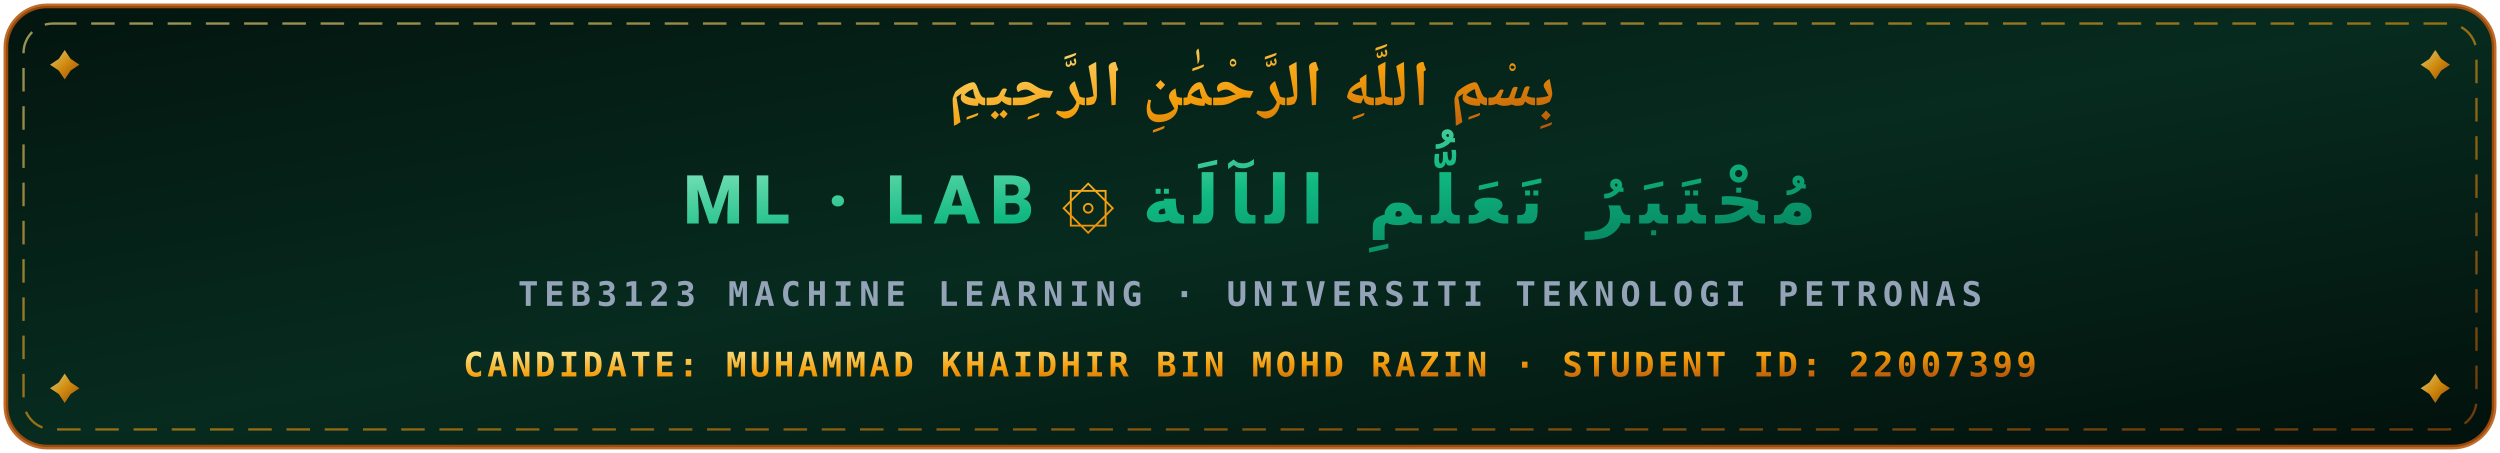
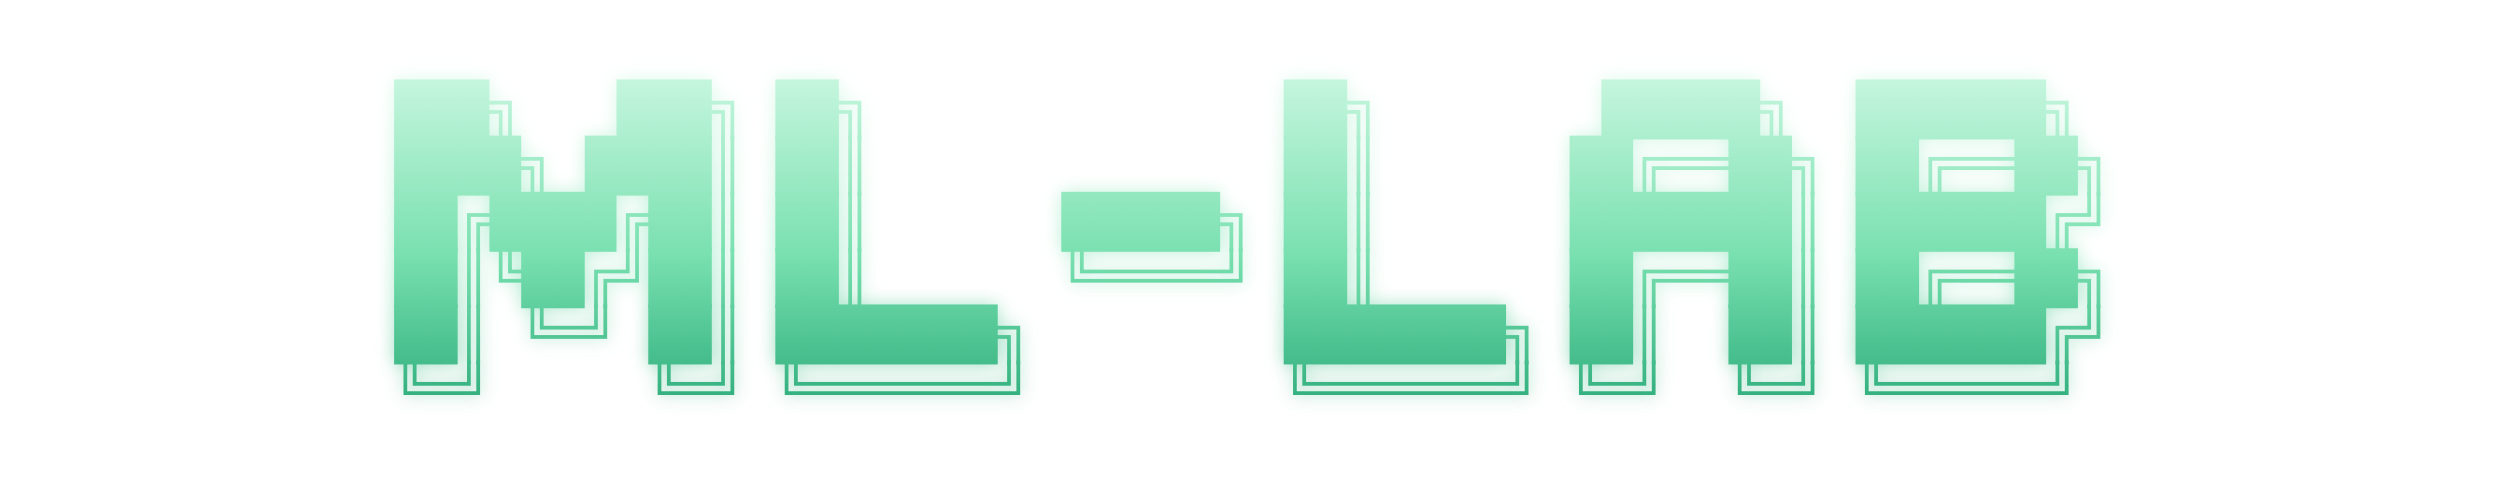
- <svg xmlns="http://www.w3.org/2000/svg" viewBox="0 0 850 154" width="850" height="154" role="img" aria-label="ML-LAB Islamic Academic Banner">
+ <svg xmlns="http://www.w3.org/2000/svg" viewBox="0 0 850 162" width="850" height="162" role="img" aria-label="ML-LAB">
  <defs>
-     <linearGradient id="bgGrad_dark" x1="0%" y1="0%" x2="100%" y2="100%">
-       <stop offset="0%" stop-color="#03150f" />
-       <stop offset="50%" stop-color="#072b1f" />
-       <stop offset="100%" stop-color="#02110c" />
+     <linearGradient id="ramp" gradientUnits="userSpaceOnUse" x1="0" y1="24" x2="0" y2="138">
+       <stop offset="0" stop-color="#c9f7e0" />
+       <stop offset="0.55" stop-color="#79e0b0" />
+       <stop offset="1" stop-color="#2fae7c" />
    </linearGradient>
-     <linearGradient id="goldRamp_dark" x1="0%" y1="0%" x2="100%" y2="100%">
-       <stop offset="0%" stop-color="#fde68a" />
-       <stop offset="50%" stop-color="#f59e0b" />
-       <stop offset="100%" stop-color="#b45309" />
-     </linearGradient>
-     <linearGradient id="emeraldRamp_dark" x1="0%" y1="0%" x2="100%" y2="100%">
-       <stop offset="0%" stop-color="#a7f3d0" />
-       <stop offset="50%" stop-color="#10b981" />
-       <stop offset="100%" stop-color="#047857" />
-     </linearGradient>
-     <filter id="softGlow_dark" x="-20%" y="-20%" width="140%" height="140%">
-       <feGaussianBlur stdDeviation="3" result="blur" />
+     <filter id="glow" x="-4%" y="-30%" width="108%" height="160%">
+       <feGaussianBlur stdDeviation="3" result="b" />
+       <feComponentTransfer in="b" result="g">
+         <feFuncA type="linear" slope="0.55" />
+       </feComponentTransfer>
      <feMerge>
-         <feMergeNode in="blur" />
+         <feMergeNode in="g" />
        <feMergeNode in="SourceGraphic" />
      </feMerge>
    </filter>
  </defs>
-   <rect x="2" y="2" width="846" height="150" rx="14" fill="url(#bgGrad_dark)" stroke="#b45309" stroke-width="1.6" stroke-opacity="0.85" />
-   <rect x="8" y="8" width="834" height="138" rx="10" fill="none" stroke="url(#goldRamp_dark)" stroke-width="0.8" stroke-dasharray="8,5" opacity="0.6" />
-   <g fill="url(#goldRamp_dark)" opacity="0.85">
-     <path d="M 22 17 L 24 20 L 27 22 L 24 24 L 22 27 L 20 24 L 17 22 L 20 20 Z" />
-     <path d="M 828 17 L 830 20 L 833 22 L 830 24 L 828 27 L 826 24 L 823 22 L 826 20 Z" />
-     <path d="M 22 127 L 24 130 L 27 132 L 24 134 L 22 137 L 20 134 L 17 132 L 20 130 Z" />
-     <path d="M 828 127 L 830 130 L 833 132 L 830 134 L 828 137 L 826 134 L 823 132 L 826 130 Z" />
-   </g>
-   <text x="425" y="36" font-family="'Amiri', 'Scheherazade New', 'Traditional Arabic', 'Noto Naskh Arabic', serif" font-size="22" font-weight="bold" fill="url(#goldRamp_dark)" text-anchor="middle" letter-spacing="1">
-     بِسْمِ اللَّهِ الرَّحْمَٰنِ الرَّحِيمِ
-   </text>
-   <text x="425" y="76" font-family="-apple-system, BlinkMacSystemFont, 'Segoe UI', Roboto, 'Helvetica Neue', Arial, sans-serif" font-size="23" font-weight="800" fill="url(#emeraldRamp_dark)" text-anchor="middle" letter-spacing="3.5">
-     ML · LAB  <tspan fill="url(#goldRamp_dark)" font-family="'Amiri', 'Scheherazade New', 'Traditional Arabic', 'Noto Naskh Arabic', serif" font-size="20">۞</tspan>  مُخْتَبَرُ تَعَلُّمِ الآلَة
-   </text>
-   <text x="425" y="104" font-family="ui-monospace, 'SFMono-Regular', Menlo, Monaco, Consolas, monospace" font-size="11.5" font-weight="600" fill="#94a3b8" text-anchor="middle" letter-spacing="2">
-     TEB3123 MACHINE LEARNING · UNIVERSITI TEKNOLOGI PETRONAS
-   </text>
-   <g text-anchor="middle" font-family="ui-monospace, 'SFMono-Regular', Menlo, Monaco, Consolas, monospace">
-     <text x="425" y="128" font-size="11.5" font-weight="600" fill="url(#goldRamp_dark)" letter-spacing="1.2">
-       CANDIDATE: MUHAMMAD KHAIDHIR BIN MOHD RAZIN  ·  STUDENT ID: 22007399
-     </text>
+   <style>text { font-family: ui-monospace,'SFMono-Regular','SF Mono',Menlo,Consolas,'Liberation Mono',monospace; font-size: 18px; fill: url(#ramp); white-space: pre; }</style>
+   <g filter="url(#glow)">
+     <text x="134" y="42.0" textLength="583" lengthAdjust="spacing" xml:space="preserve">███╗   ███╗ ██╗             ██╗       █████╗  ██████╗ </text>
+     <text x="134" y="61.1" textLength="583" lengthAdjust="spacing" xml:space="preserve">████╗ ████║ ██║             ██║      ██╔══██╗ ██╔══██╗</text>
+     <text x="134" y="80.2" textLength="583" lengthAdjust="spacing" xml:space="preserve">██╔████╔██║ ██║      █████╗ ██║      ███████║ ██████╔╝</text>
+     <text x="134" y="99.4" textLength="583" lengthAdjust="spacing" xml:space="preserve">██║╚██╔╝██║ ██║      ╚════╝ ██║      ██╔══██║ ██╔══██╗</text>
+     <text x="134" y="118.5" textLength="583" lengthAdjust="spacing" xml:space="preserve">██║ ╚═╝ ██║ ███████╗        ███████╗ ██║  ██║ ██████╔╝</text>
+     <text x="134" y="137.6" textLength="583" lengthAdjust="spacing" xml:space="preserve">╚═╝     ╚═╝ ╚══════╝        ╚══════╝ ╚═╝  ╚═╝ ╚═════╝ </text>
  </g>
</svg>
